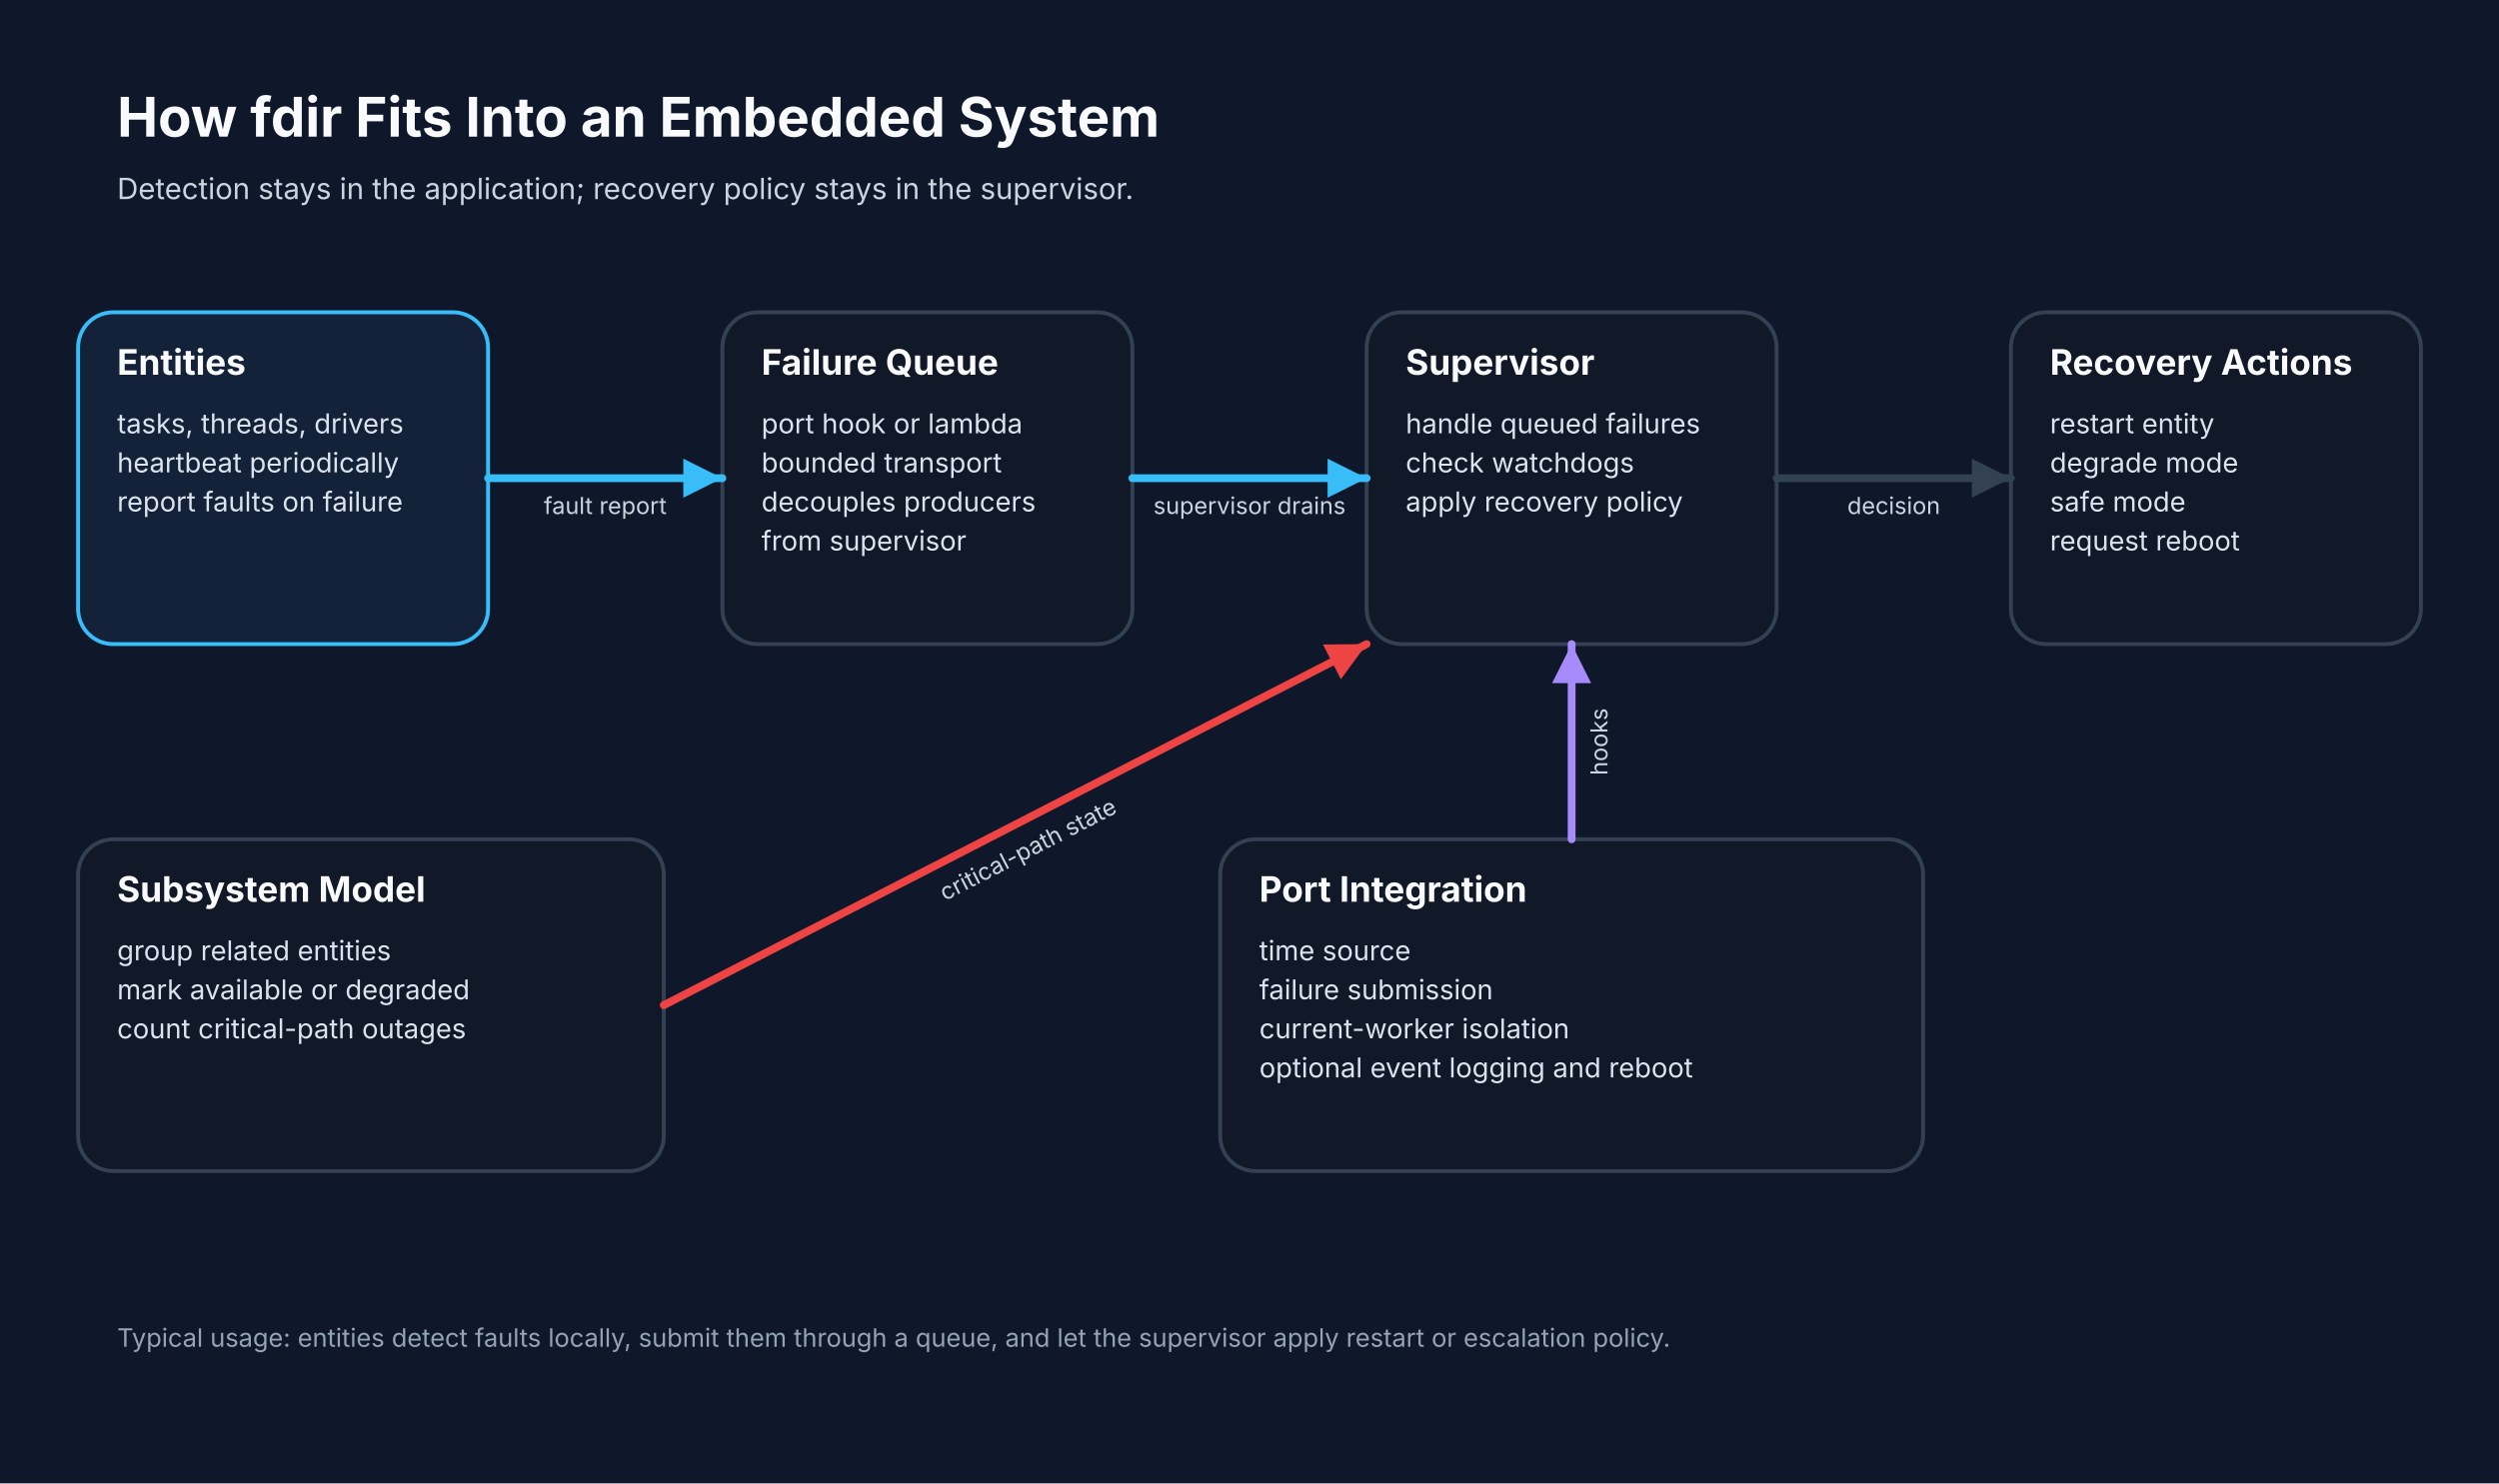
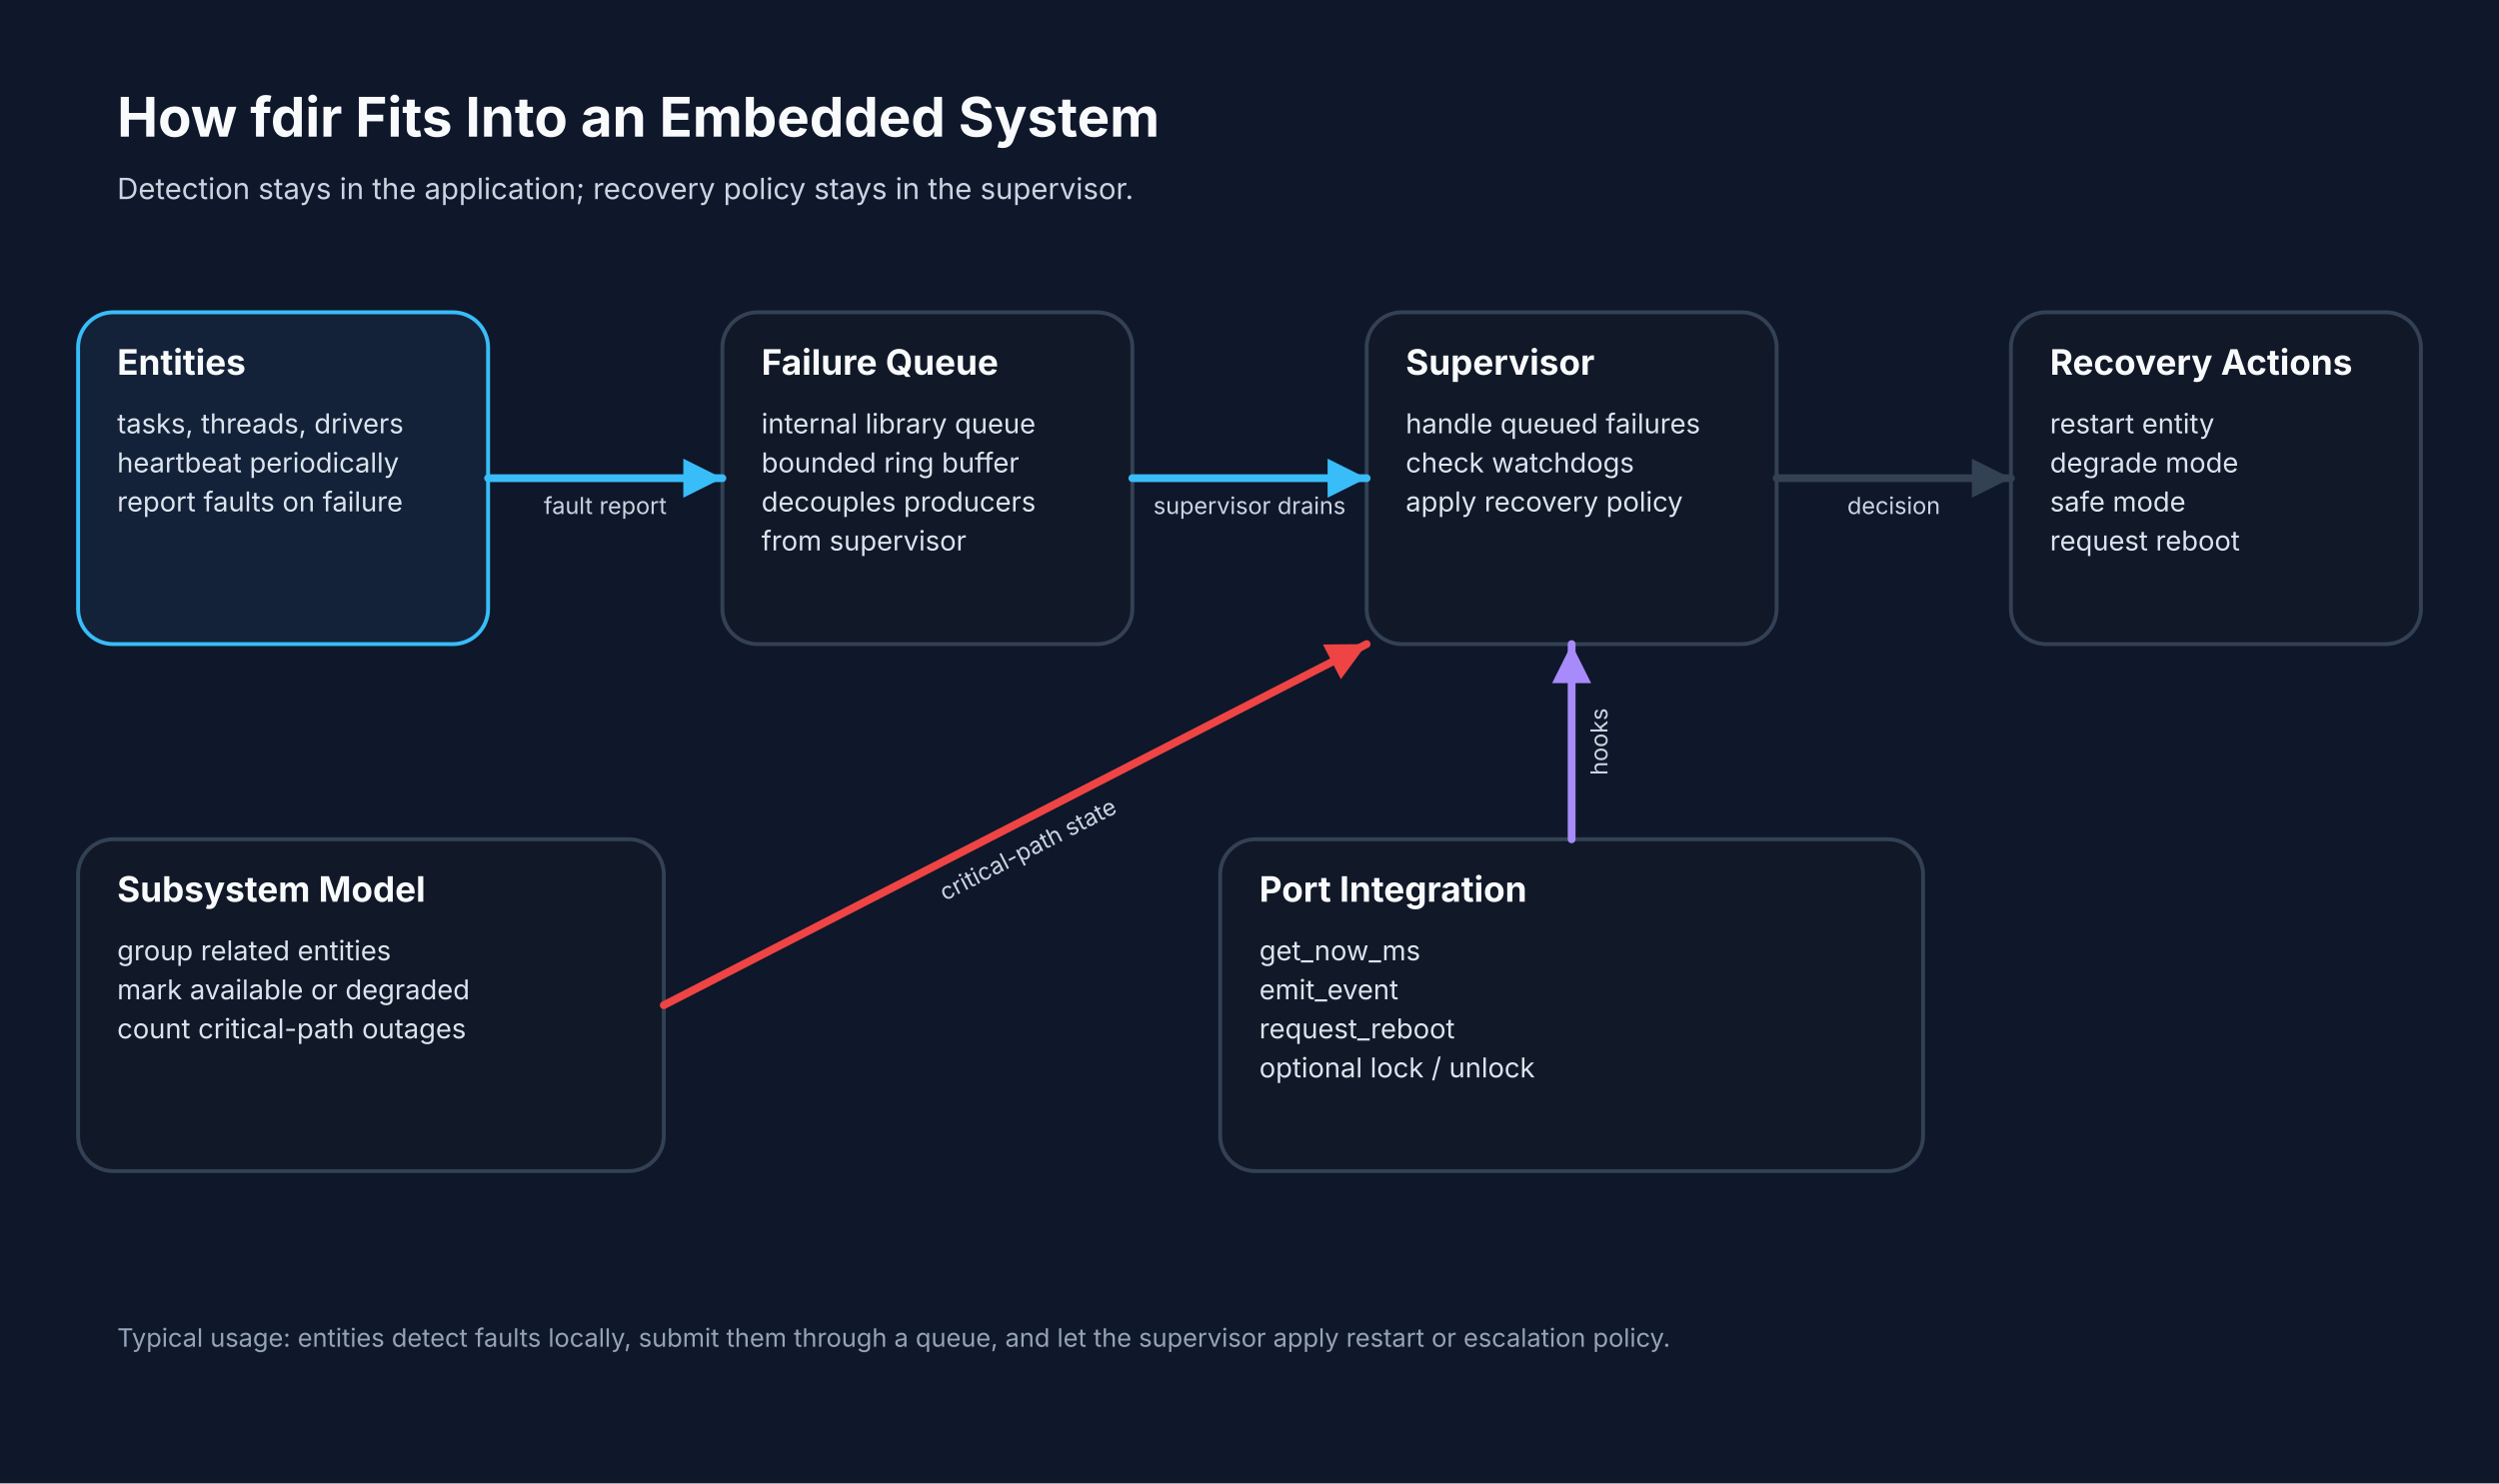
<svg xmlns="http://www.w3.org/2000/svg" width="1280" height="760" viewBox="0 0 1280 760" role="img">
  <rect width="1280" height="760" fill="#0f172a" />
  <style>
text { font-family: Inter, Segoe UI, Arial, sans-serif; }
.title { font-size: 28px; font-weight: 700; fill: #f8fafc; }
.subtitle { font-size: 15px; fill: #cbd5e1; }
.box-title { font-size: 18px; font-weight: 700; fill: #f8fafc; }
.body { font-size: 14px; fill: #dbe4ee; }
.small { font-size: 12px; fill: #cbd5e1; }
.caption { font-size: 13px; fill: #94a3b8; }
</style>
  <text x="60" y="70" class="title">How fdir Fits Into an Embedded System</text>
  <text x="60" y="102" class="subtitle">Detection stays in the application; recovery policy stays in the supervisor.</text>
  <rect x="40" y="160" rx="18" ry="18" width="210" height="170" fill="#132238" stroke="#38bdf8" stroke-width="2" />
  <text x="60" y="192" class="box-title">Entities</text>
  <text x="60" y="222" class="body">tasks, threads, drivers</text>
  <text x="60" y="242" class="body">heartbeat periodically</text>
  <text x="60" y="262" class="body">report faults on failure</text>
  <rect x="370" y="160" rx="18" ry="18" width="210" height="170" fill="#111827" stroke="#334155" stroke-width="2" />
  <text x="390" y="192" class="box-title">Failure Queue</text>
-   <text x="390" y="222" class="body">port hook or lambda</text>
-   <text x="390" y="242" class="body">bounded transport</text>
+   <text x="390" y="222" class="body">internal library queue</text>
+   <text x="390" y="242" class="body">bounded ring buffer</text>
  <text x="390" y="262" class="body">decouples producers</text>
  <text x="390" y="282" class="body">from supervisor</text>
  <rect x="700" y="160" rx="18" ry="18" width="210" height="170" fill="#111827" stroke="#334155" stroke-width="2" />
  <text x="720" y="192" class="box-title">Supervisor</text>
  <text x="720" y="222" class="body">handle queued failures</text>
  <text x="720" y="242" class="body">check watchdogs</text>
  <text x="720" y="262" class="body">apply recovery policy</text>
  <rect x="1030" y="160" rx="18" ry="18" width="210" height="170" fill="#111827" stroke="#334155" stroke-width="2" />
  <text x="1050" y="192" class="box-title">Recovery Actions</text>
  <text x="1050" y="222" class="body">restart entity</text>
  <text x="1050" y="242" class="body">degrade mode</text>
  <text x="1050" y="262" class="body">safe mode</text>
  <text x="1050" y="282" class="body">request reboot</text>
  <rect x="40" y="430" rx="18" ry="18" width="300" height="170" fill="#111827" stroke="#334155" stroke-width="2" />
  <text x="60" y="462" class="box-title">Subsystem Model</text>
  <text x="60" y="492" class="body">group related entities</text>
  <text x="60" y="512" class="body">mark available or degraded</text>
  <text x="60" y="532" class="body">count critical-path outages</text>
  <rect x="625" y="430" rx="18" ry="18" width="360" height="170" fill="#111827" stroke="#334155" stroke-width="2" />
  <text x="645" y="462" class="box-title">Port Integration</text>
-   <text x="645" y="492" class="body">time source</text>
-   <text x="645" y="512" class="body">failure submission</text>
-   <text x="645" y="532" class="body">current-worker isolation</text>
-   <text x="645" y="552" class="body">optional event logging and reboot</text>
+   <text x="645" y="492" class="body">get_now_ms</text>
+   <text x="645" y="512" class="body">emit_event</text>
+   <text x="645" y="532" class="body">request_reboot</text>
+   <text x="645" y="552" class="body">optional lock / unlock</text>
  <line x1="250" y1="245" x2="370" y2="245" stroke="#38bdf8" stroke-width="4" stroke-linecap="round" />
  <polygon points="370.0,245.0 350.0,255.0 350.0,235.0" fill="#38bdf8" />
  <text x="310.0" y="259.0" text-anchor="middle" class="small" transform="rotate(0.0 310.0 259.0)" dominant-baseline="middle">fault report</text>
  <line x1="580" y1="245" x2="700" y2="245" stroke="#38bdf8" stroke-width="4" stroke-linecap="round" />
  <polygon points="700.0,245.0 680.0,255.0 680.0,235.0" fill="#38bdf8" />
  <text x="640.0" y="259.0" text-anchor="middle" class="small" transform="rotate(0.0 640.0 259.0)" dominant-baseline="middle">supervisor drains</text>
  <line x1="910" y1="245" x2="1030" y2="245" stroke="#334155" stroke-width="4" stroke-linecap="round" />
  <polygon points="1030.0,245.0 1010.0,255.0 1010.0,235.0" fill="#334155" />
  <text x="970.0" y="259.0" text-anchor="middle" class="small" transform="rotate(0.0 970.0 259.0)" dominant-baseline="middle">decision</text>
  <line x1="340" y1="515" x2="700" y2="330" stroke="#ef4444" stroke-width="4" stroke-linecap="round" />
  <polygon points="700.0,330.0 686.8,348.0 677.6,330.2" fill="#ef4444" />
  <text x="526.4" y="435.0" text-anchor="middle" class="small" transform="rotate(-27.2 526.4 435.0)" dominant-baseline="middle">critical-path state</text>
  <line x1="805" y1="430" x2="805" y2="330" stroke="#a78bfa" stroke-width="4" stroke-linecap="round" />
  <polygon points="805.0,330.0 815.0,350.0 795.0,350.0" fill="#a78bfa" />
  <text x="819.0" y="380.0" text-anchor="middle" class="small" transform="rotate(-90.0 819.0 380.0)" dominant-baseline="middle">hooks</text>
  <text x="60" y="690" class="caption">Typical usage: entities detect faults locally, submit them through a queue, and let the supervisor apply restart or escalation policy.</text>
</svg>
